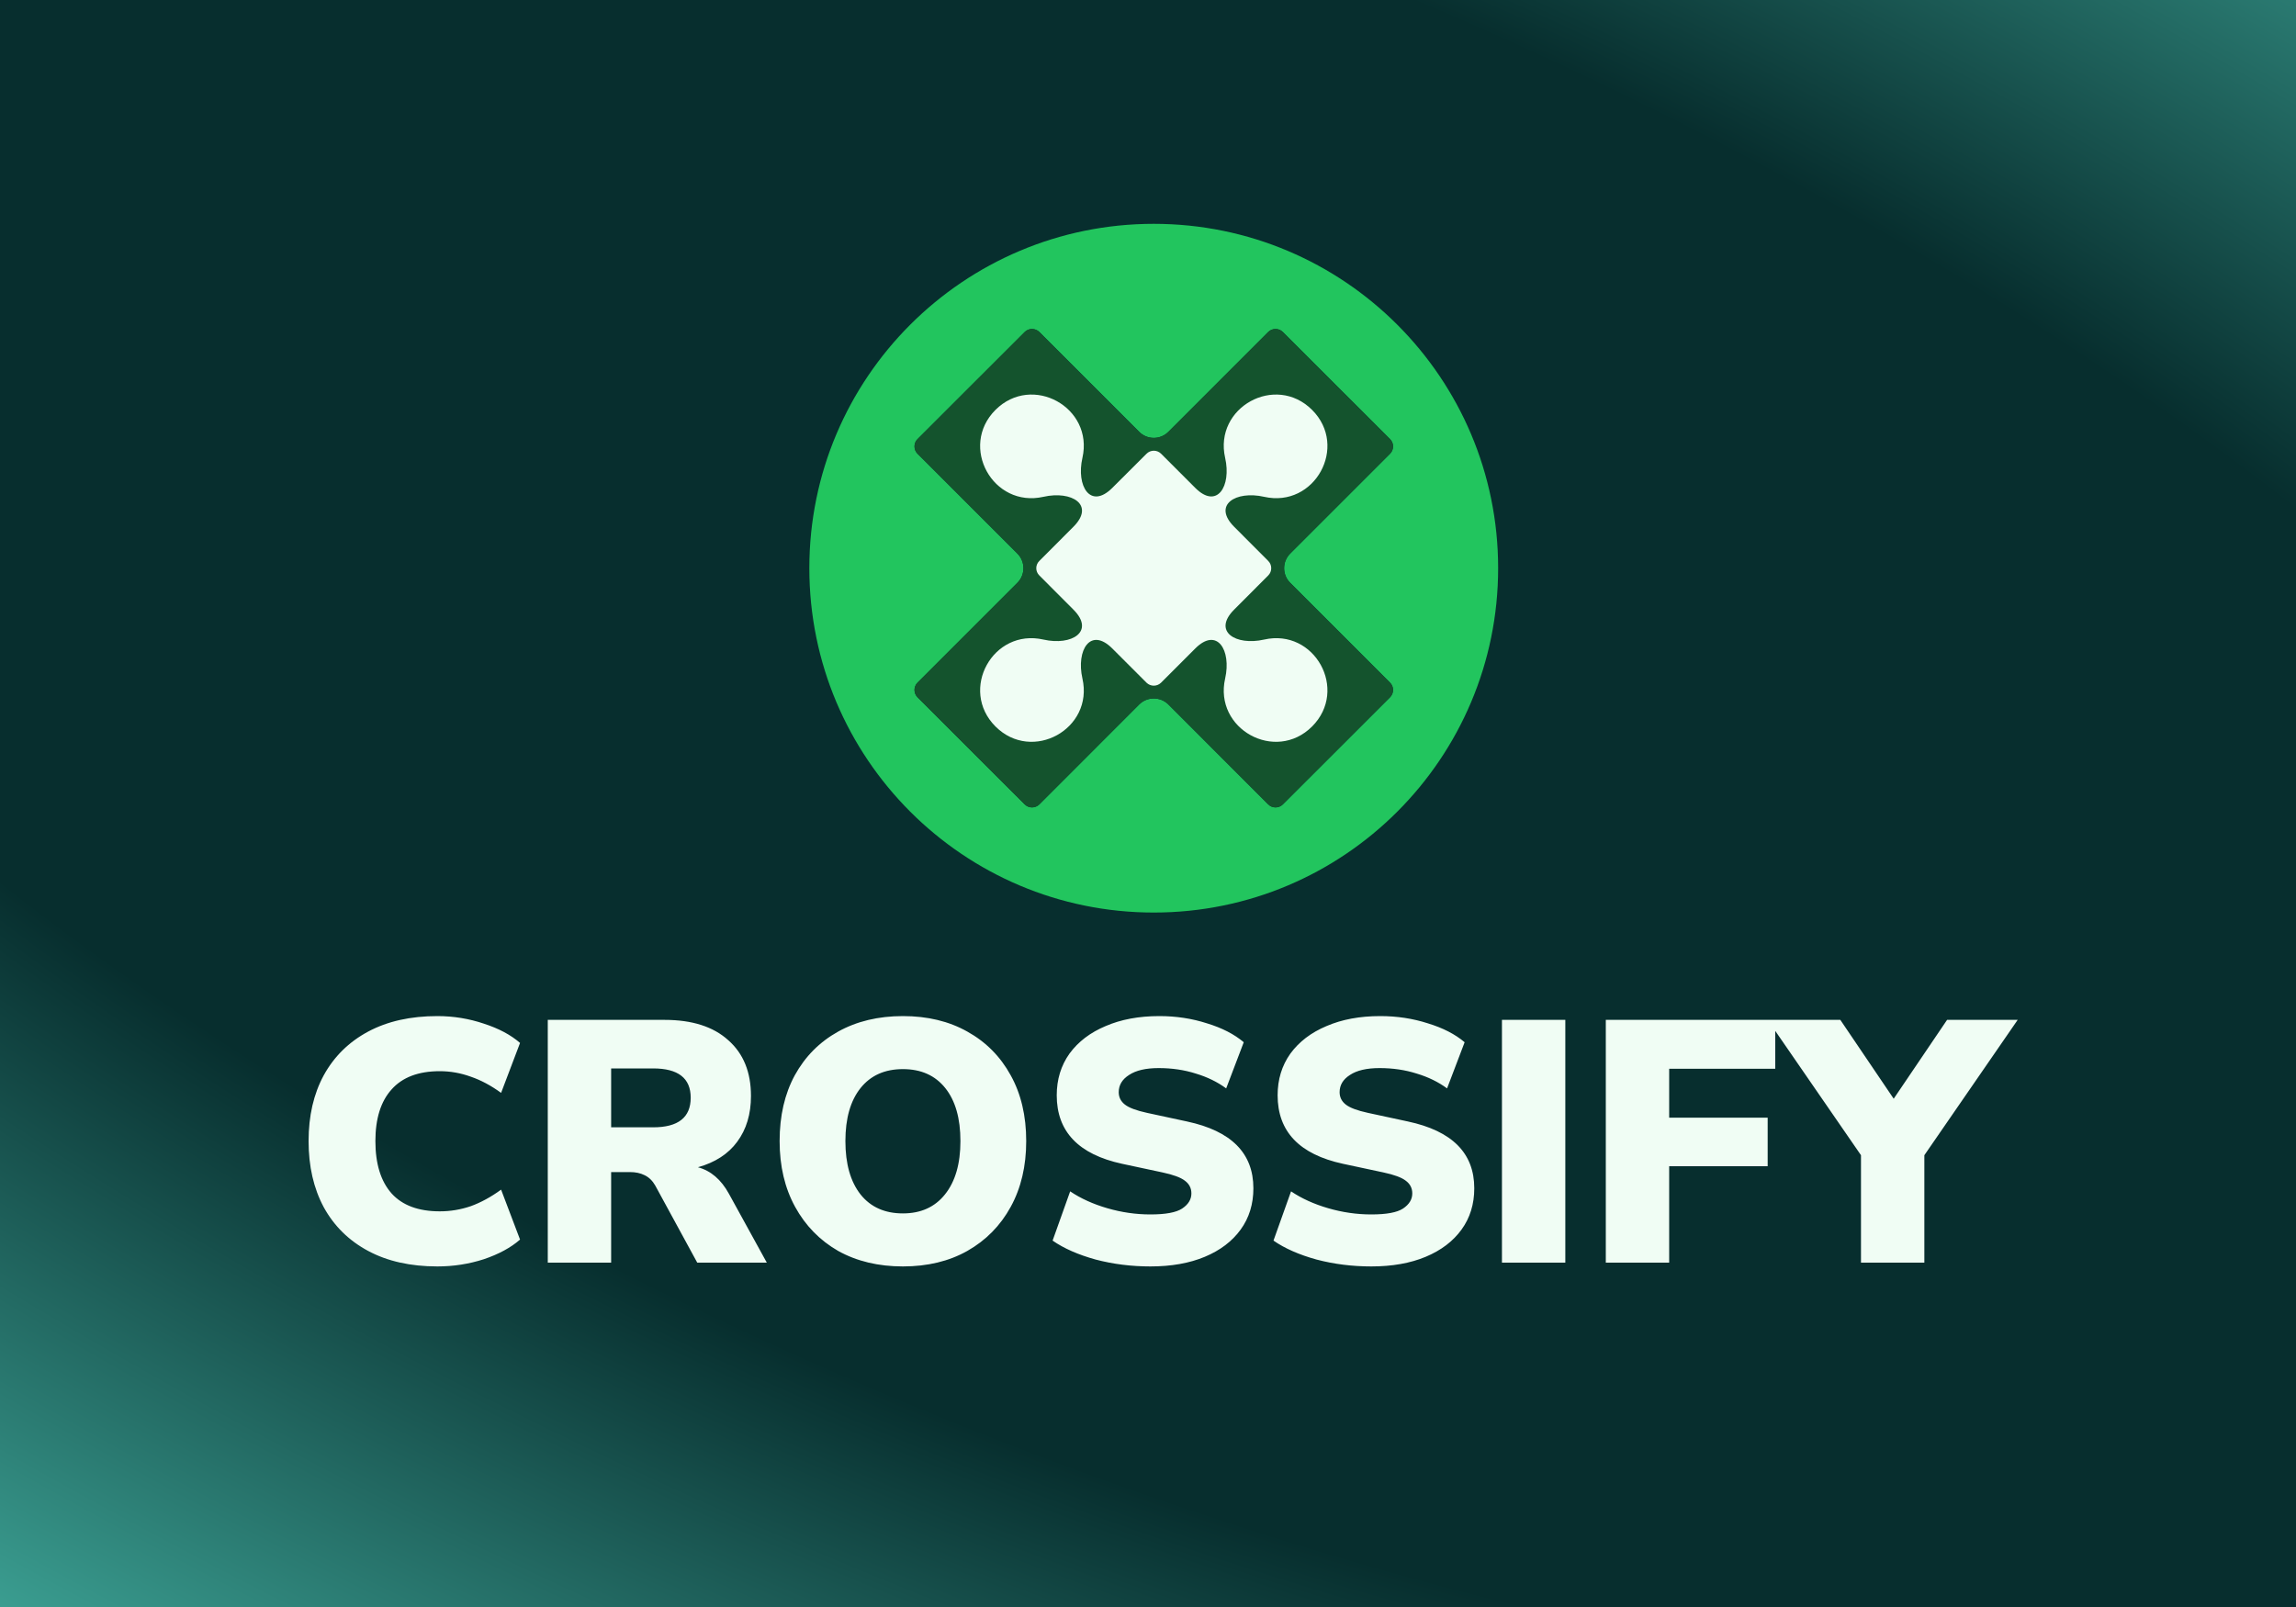
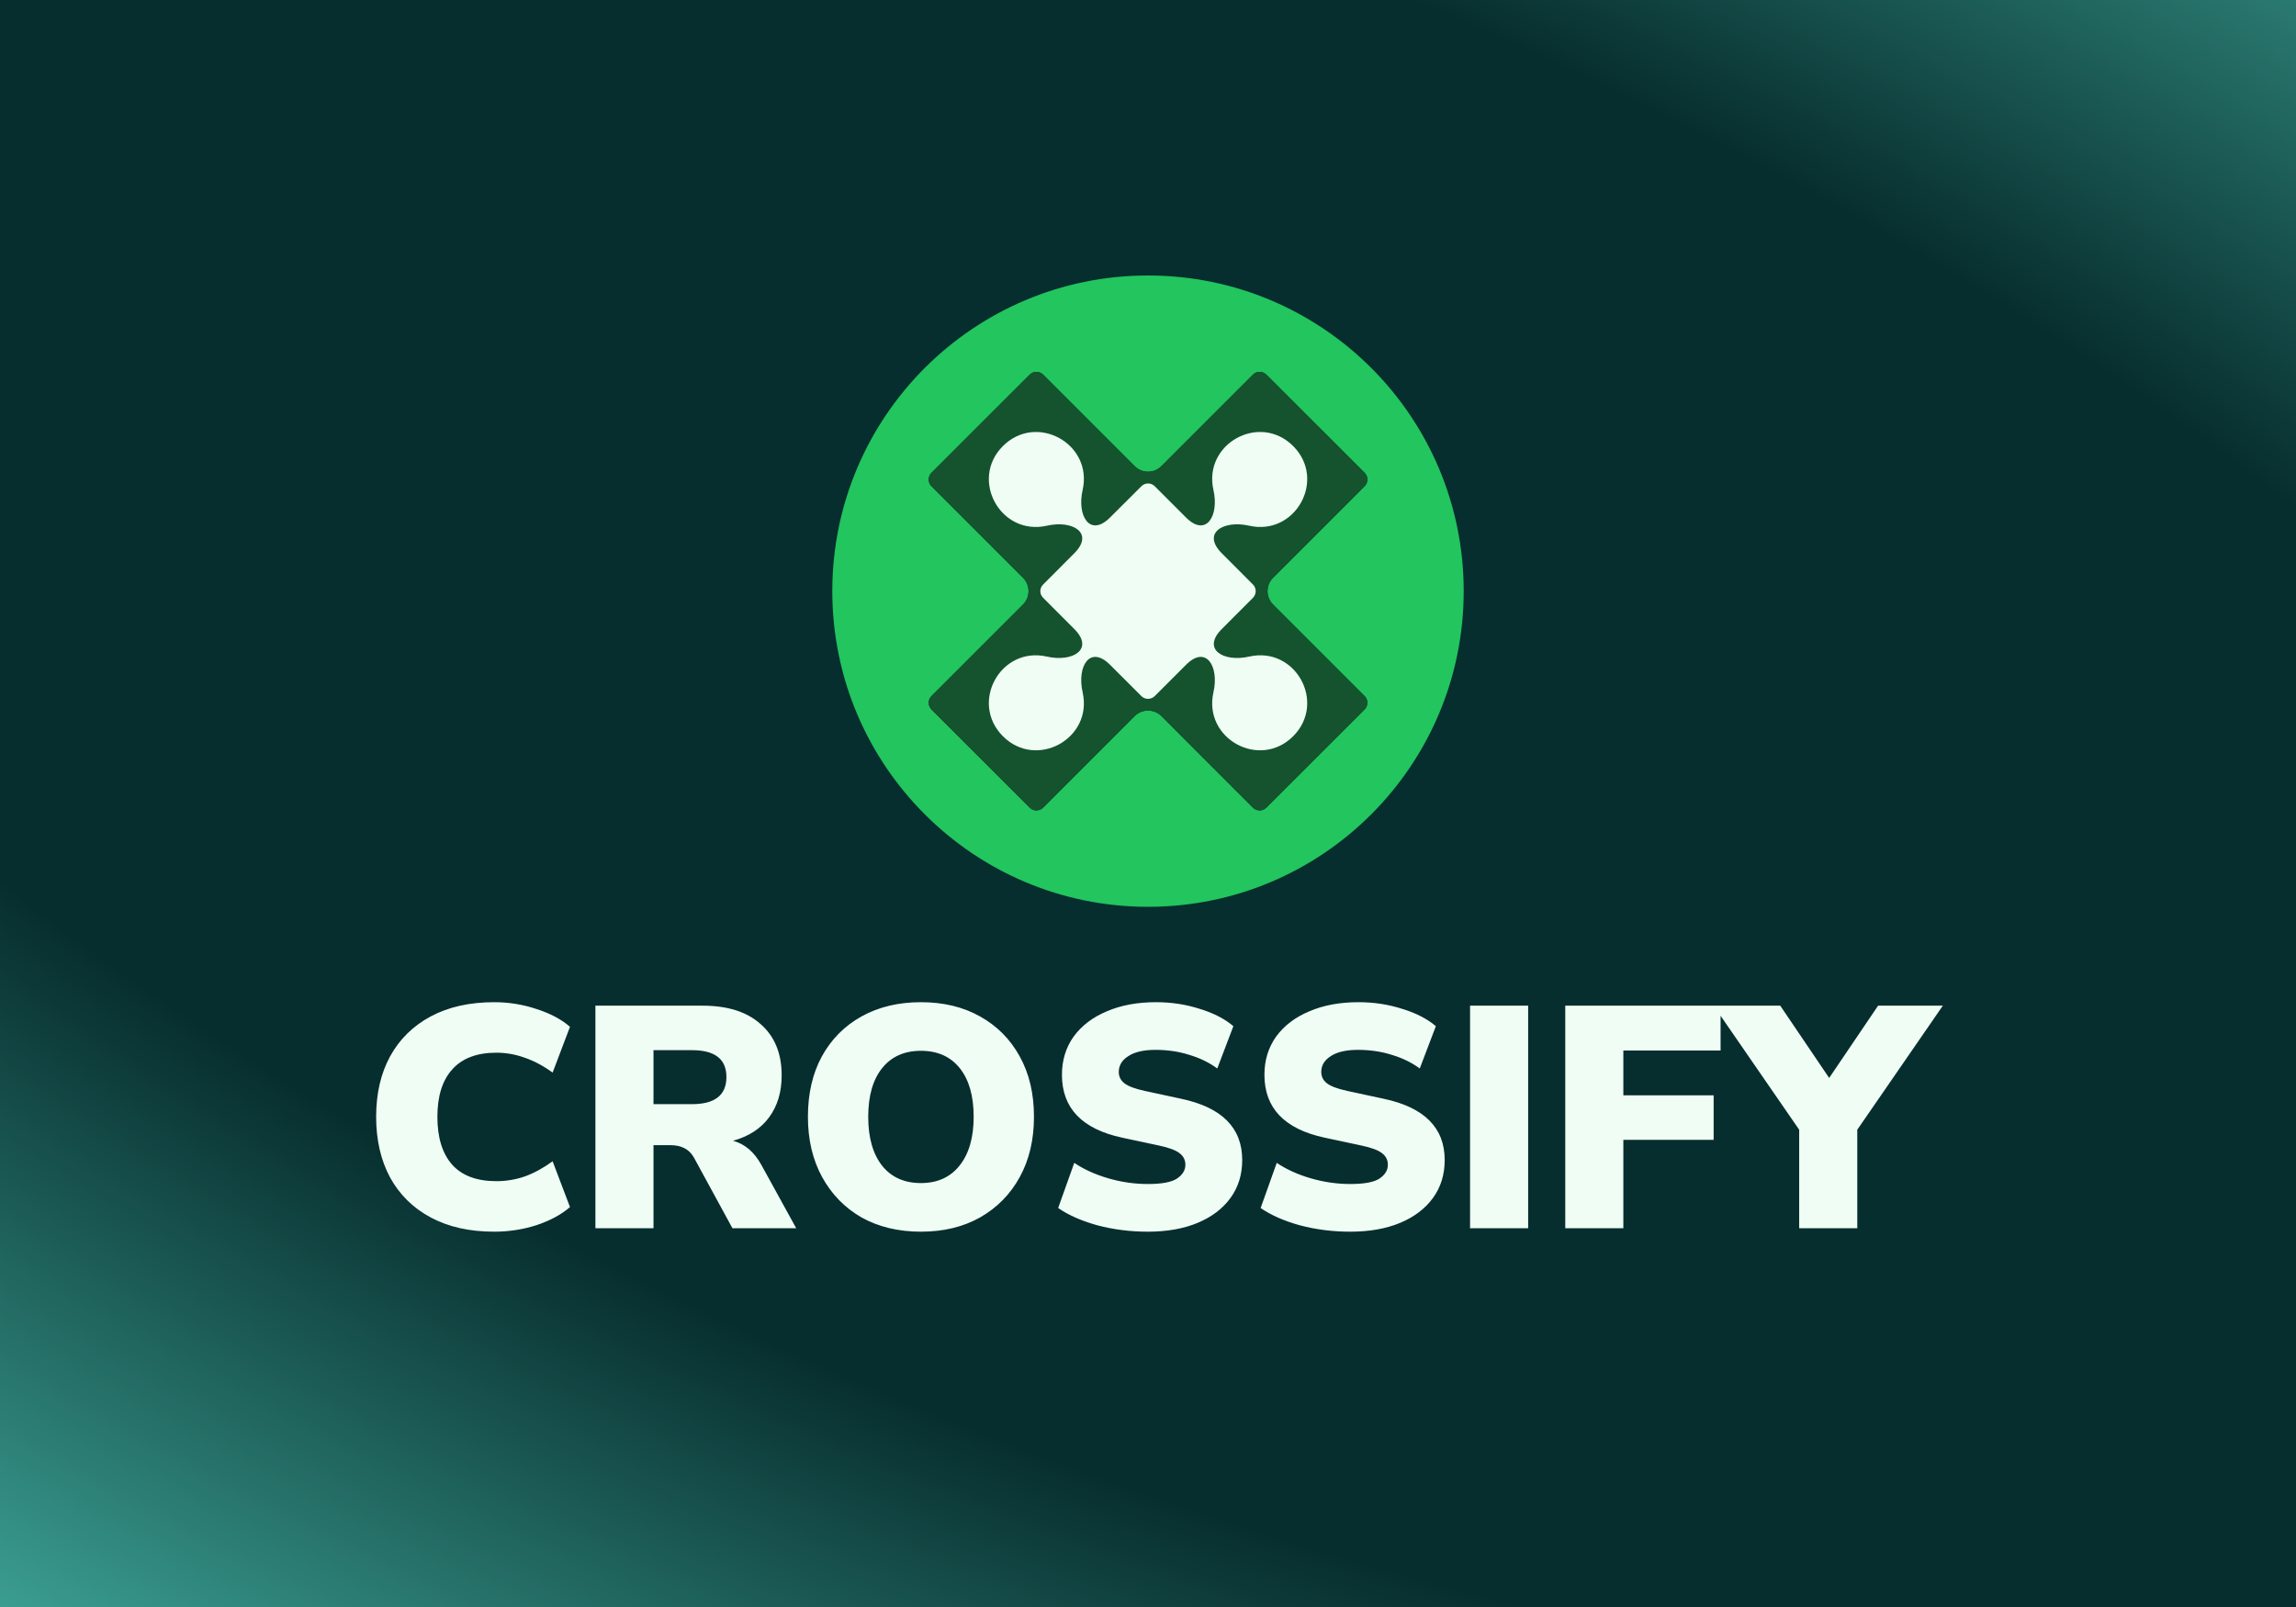
<svg xmlns="http://www.w3.org/2000/svg" width="400" height="280" viewBox="0 0 400 280" fill="none">
  <rect width="400" height="280" fill="url(#paint0_radial_617_976)" />
-   <path d="M76.2 220.66C71.52 220.66 67.5 219.76 64.14 217.96C60.78 216.16 58.2 213.62 56.4 210.34C54.64 207.06 53.76 203.22 53.76 198.82C53.76 194.42 54.64 190.6 56.4 187.36C58.2 184.08 60.78 181.54 64.14 179.74C67.5 177.94 71.52 177.04 76.2 177.04C79 177.04 81.7 177.48 84.3 178.36C86.9 179.2 89 180.32 90.6 181.72L87.3 190.42C85.54 189.14 83.78 188.2 82.02 187.6C80.26 186.96 78.46 186.64 76.62 186.64C72.9 186.64 70.1 187.7 68.22 189.82C66.34 191.9 65.4 194.9 65.4 198.82C65.4 202.78 66.34 205.82 68.22 207.94C70.1 210.02 72.9 211.06 76.62 211.06C78.46 211.06 80.26 210.76 82.02 210.16C83.78 209.52 85.54 208.56 87.3 207.28L90.6 215.98C89 217.38 86.9 218.52 84.3 219.4C81.7 220.24 79 220.66 76.2 220.66ZM95.431 220V177.7H115.771C120.571 177.7 124.271 178.88 126.871 181.24C129.511 183.56 130.831 186.8 130.831 190.96C130.831 194.12 130.031 196.78 128.431 198.94C126.871 201.06 124.591 202.54 121.591 203.38C123.831 203.98 125.631 205.52 126.991 208L133.591 220H121.471L114.151 206.56C113.671 205.72 113.051 205.12 112.291 204.76C111.571 204.4 110.731 204.22 109.771 204.22H106.471V220H95.431ZM106.471 196.42H113.791C118.151 196.42 120.331 194.7 120.331 191.26C120.331 187.86 118.151 186.16 113.791 186.16H106.471V196.42ZM157.302 220.66C153.022 220.66 149.262 219.76 146.022 217.96C142.822 216.12 140.322 213.56 138.522 210.28C136.722 207 135.822 203.18 135.822 198.82C135.822 194.42 136.702 190.6 138.462 187.36C140.262 184.08 142.782 181.54 146.022 179.74C149.262 177.94 153.022 177.04 157.302 177.04C161.582 177.04 165.322 177.94 168.522 179.74C171.762 181.54 174.282 184.08 176.082 187.36C177.882 190.6 178.782 194.42 178.782 198.82C178.782 203.18 177.882 207 176.082 210.28C174.282 213.56 171.762 216.12 168.522 217.96C165.322 219.76 161.582 220.66 157.302 220.66ZM157.302 211.42C160.422 211.42 162.862 210.32 164.622 208.12C166.422 205.88 167.322 202.78 167.322 198.82C167.322 194.86 166.442 191.78 164.682 189.58C162.922 187.38 160.462 186.28 157.302 186.28C154.142 186.28 151.682 187.38 149.922 189.58C148.162 191.78 147.282 194.86 147.282 198.82C147.282 202.78 148.162 205.88 149.922 208.12C151.682 210.32 154.142 211.42 157.302 211.42ZM200.42 220.66C197.1 220.66 193.92 220.26 190.88 219.46C187.84 218.62 185.34 217.52 183.38 216.16L186.44 207.58C188.28 208.82 190.44 209.8 192.92 210.52C195.4 211.24 197.9 211.6 200.42 211.6C203.06 211.6 204.9 211.26 205.94 210.58C207.02 209.86 207.56 208.98 207.56 207.94C207.56 207.02 207.18 206.28 206.42 205.72C205.7 205.16 204.4 204.68 202.52 204.28L195.5 202.78C187.9 201.14 184.1 197.16 184.1 190.84C184.1 188.08 184.84 185.66 186.32 183.58C187.84 181.5 189.94 179.9 192.62 178.78C195.3 177.62 198.42 177.04 201.98 177.04C204.9 177.04 207.66 177.46 210.26 178.3C212.9 179.1 215.04 180.2 216.68 181.6L213.62 189.64C212.1 188.52 210.34 187.66 208.34 187.06C206.34 186.42 204.18 186.1 201.86 186.1C199.62 186.1 197.9 186.5 196.7 187.3C195.5 188.06 194.9 189.06 194.9 190.3C194.9 191.18 195.26 191.9 195.98 192.46C196.7 193.02 197.98 193.5 199.82 193.9L206.78 195.4C214.5 197.04 218.36 200.92 218.36 207.04C218.36 209.8 217.62 212.2 216.14 214.24C214.66 216.28 212.58 217.86 209.9 218.98C207.22 220.1 204.06 220.66 200.42 220.66ZM238.902 220.66C235.582 220.66 232.402 220.26 229.362 219.46C226.322 218.62 223.822 217.52 221.862 216.16L224.922 207.58C226.762 208.82 228.922 209.8 231.402 210.52C233.882 211.24 236.382 211.6 238.902 211.6C241.542 211.6 243.382 211.26 244.422 210.58C245.502 209.86 246.042 208.98 246.042 207.94C246.042 207.02 245.662 206.28 244.902 205.72C244.182 205.16 242.882 204.68 241.002 204.28L233.982 202.78C226.382 201.14 222.582 197.16 222.582 190.84C222.582 188.08 223.322 185.66 224.802 183.58C226.322 181.5 228.422 179.9 231.102 178.78C233.782 177.62 236.902 177.04 240.462 177.04C243.382 177.04 246.142 177.46 248.742 178.3C251.382 179.1 253.522 180.2 255.162 181.6L252.102 189.64C250.582 188.52 248.822 187.66 246.822 187.06C244.822 186.42 242.662 186.1 240.342 186.1C238.102 186.1 236.382 186.5 235.182 187.3C233.982 188.06 233.382 189.06 233.382 190.3C233.382 191.18 233.742 191.9 234.462 192.46C235.182 193.02 236.462 193.5 238.302 193.9L245.262 195.4C252.982 197.04 256.842 200.92 256.842 207.04C256.842 209.8 256.102 212.2 254.622 214.24C253.142 216.28 251.062 217.86 248.382 218.98C245.702 220.1 242.542 220.66 238.902 220.66ZM261.664 220V177.7H272.704V220H261.664ZM279.756 220V177.7H309.276V186.22H290.796V194.74H307.956V203.2H290.796V220H279.756ZM324.213 220V201.28L307.953 177.7H320.613L329.913 191.44L339.213 177.7H351.513L335.253 201.28V220H324.213Z" fill="#F0FDF4" />
-   <path d="M224.766 101.542L242.167 118.943C242.869 119.645 242.869 120.776 242.167 121.492C235.937 127.708 229.722 133.938 223.492 140.153C222.791 140.855 221.644 140.855 220.943 140.153C215.143 134.353 209.357 128.553 203.557 122.752C202.153 121.349 199.862 121.349 198.458 122.752C192.658 128.553 186.857 134.353 181.072 140.153C180.356 140.855 179.224 140.855 178.522 140.153C172.293 133.938 166.077 127.708 159.847 121.492C159.145 120.776 159.145 119.645 159.847 118.943C165.648 113.143 171.448 107.342 177.248 101.542C178.651 100.139 178.651 97.862 177.248 96.458L159.847 79.057C159.145 78.356 159.145 77.21 159.847 76.508C166.077 70.293 172.293 64.063 178.522 57.847C179.224 57.145 180.356 57.145 181.072 57.847C186.857 63.647 192.658 69.448 198.458 75.234C199.862 76.651 202.153 76.651 203.557 75.234C209.357 69.448 215.143 63.647 220.943 57.847C221.644 57.145 222.791 57.145 223.492 57.847C229.722 64.063 235.937 70.293 242.167 76.508C242.869 77.21 242.869 78.356 242.167 79.057C236.367 84.858 230.567 90.658 224.766 96.458C223.364 97.862 223.364 100.139 224.766 101.542ZM201.007 39C167.868 39 141 65.867 141 98.993C141 132.133 167.868 159 201.007 159C234.147 159 261 132.133 261 98.993C261 65.867 234.147 39 201.007 39Z" fill="#22C55E" />
-   <path d="M224.767 101.542C223.364 100.139 223.364 97.862 224.767 96.458C230.567 90.658 236.367 84.858 242.167 79.057C242.87 78.356 242.87 77.21 242.167 76.508C235.937 70.293 229.722 64.063 223.492 57.847C222.791 57.145 221.645 57.145 220.943 57.847C215.143 63.647 209.357 69.448 203.557 75.234C202.153 76.651 199.862 76.651 198.458 75.234C192.658 69.448 186.858 63.647 181.072 57.847C180.356 57.145 179.224 57.145 178.523 57.847C172.293 64.063 166.077 70.293 159.848 76.508C159.145 77.21 159.145 78.356 159.848 79.057L177.248 96.458C178.651 97.862 178.651 100.139 177.248 101.542C171.448 107.342 165.648 113.143 159.848 118.943C159.145 119.645 159.145 120.776 159.848 121.492C166.077 127.708 172.293 133.938 178.523 140.153C179.224 140.855 180.356 140.855 181.072 140.153C186.858 134.353 192.658 128.553 198.458 122.752C199.862 121.349 202.153 121.349 203.557 122.752C209.357 128.553 215.143 134.353 220.943 140.153C221.645 140.855 222.791 140.855 223.492 140.153C229.722 133.938 235.937 127.708 242.167 121.492C242.87 120.776 242.87 119.645 242.167 118.943L224.767 101.542Z" fill="#14532D" />
-   <path d="M228.591 126.576C222.203 132.964 211.448 127.02 213.439 118.227C214.556 113.286 212.035 109.176 208.225 112.999C206.235 114.99 204.258 116.952 202.282 118.943C201.58 119.645 200.435 119.645 199.733 118.943C197.757 116.952 195.78 114.99 193.79 112.999C189.965 109.176 187.459 113.286 188.576 118.227C190.567 127.02 179.811 132.964 173.424 126.576C167.051 120.189 172.98 109.433 181.788 111.438C186.714 112.555 190.811 110.035 187.015 106.225C185.039 104.235 183.048 102.258 181.072 100.268C180.356 99.566 180.356 98.434 181.072 97.733C183.048 95.742 185.024 93.766 187.001 91.789C190.824 87.965 186.714 85.445 181.788 86.562C172.98 88.553 167.051 77.797 173.424 71.424C179.811 65.037 190.567 70.98 188.576 79.773C187.459 84.7 189.965 88.825 193.79 85.001C195.78 83.01 197.757 81.034 199.747 79.057C200.449 78.356 201.58 78.356 202.282 79.057C204.258 81.048 206.235 83.01 208.225 85.001C212.035 88.825 214.556 84.7 213.439 79.773C211.448 70.98 222.203 65.037 228.591 71.424C234.964 77.797 229.035 88.553 220.227 86.562C215.3 85.445 211.19 87.965 215.014 91.789C216.991 93.78 218.966 95.742 220.943 97.733C221.644 98.434 221.644 99.566 220.943 100.268C218.966 102.258 216.991 104.22 215.014 106.211C211.19 110.035 215.3 112.555 220.227 111.438C229.035 109.433 234.964 120.189 228.591 126.576Z" fill="#F0FDF4" />
+   <path d="M86.1 214.605C81.81 214.605 78.125 213.78 75.045 212.13C71.965 210.48 69.6 208.151 67.95 205.145C66.337 202.138 65.53 198.618 65.53 194.585C65.53 190.551 66.337 187.05 67.95 184.08C69.6 181.073 71.965 178.745 75.045 177.095C78.125 175.445 81.81 174.62 86.1 174.62C88.667 174.62 91.142 175.023 93.525 175.83C95.908 176.6 97.833 177.626 99.3 178.91L96.275 186.885C94.662 185.711 93.048 184.85 91.435 184.3C89.822 183.713 88.172 183.42 86.485 183.42C83.075 183.42 80.508 184.391 78.785 186.335C77.062 188.241 76.2 190.991 76.2 194.585C76.2 198.215 77.062 201.001 78.785 202.945C80.508 204.851 83.075 205.805 86.485 205.805C88.172 205.805 89.822 205.53 91.435 204.98C93.048 204.393 94.662 203.513 96.275 202.34L99.3 210.315C97.833 211.598 95.908 212.643 93.525 213.45C91.142 214.22 88.667 214.605 86.1 214.605ZM103.729 214V175.225H122.374C126.774 175.225 130.165 176.306 132.549 178.47C134.969 180.596 136.179 183.566 136.179 187.38C136.179 190.276 135.445 192.715 133.979 194.695C132.549 196.638 130.459 197.995 127.709 198.765C129.762 199.315 131.412 200.726 132.659 203L138.709 214H127.599L120.889 201.68C120.449 200.91 119.88 200.36 119.184 200.03C118.524 199.7 117.754 199.535 116.874 199.535H113.849V214H103.729ZM113.849 192.385H120.559C124.555 192.385 126.554 190.808 126.554 187.655C126.554 184.538 124.555 182.98 120.559 182.98H113.849V192.385ZM160.443 214.605C156.52 214.605 153.073 213.78 150.103 212.13C147.17 210.443 144.878 208.096 143.228 205.09C141.578 202.083 140.753 198.581 140.753 194.585C140.753 190.551 141.56 187.05 143.173 184.08C144.823 181.073 147.133 178.745 150.103 177.095C153.073 175.445 156.52 174.62 160.443 174.62C164.367 174.62 167.795 175.445 170.728 177.095C173.698 178.745 176.008 181.073 177.658 184.08C179.308 187.05 180.133 190.551 180.133 194.585C180.133 198.581 179.308 202.083 177.658 205.09C176.008 208.096 173.698 210.443 170.728 212.13C167.795 213.78 164.367 214.605 160.443 214.605ZM160.443 206.135C163.303 206.135 165.54 205.126 167.153 203.11C168.803 201.056 169.628 198.215 169.628 194.585C169.628 190.955 168.822 188.131 167.208 186.115C165.595 184.098 163.34 183.09 160.443 183.09C157.547 183.09 155.292 184.098 153.678 186.115C152.065 188.131 151.258 190.955 151.258 194.585C151.258 198.215 152.065 201.056 153.678 203.11C155.292 205.126 157.547 206.135 160.443 206.135ZM199.968 214.605C196.925 214.605 194.01 214.238 191.223 213.505C188.437 212.735 186.145 211.726 184.348 210.48L187.153 202.615C188.84 203.751 190.82 204.65 193.093 205.31C195.367 205.97 197.658 206.3 199.968 206.3C202.388 206.3 204.075 205.988 205.028 205.365C206.018 204.705 206.513 203.898 206.513 202.945C206.513 202.101 206.165 201.423 205.468 200.91C204.808 200.396 203.617 199.956 201.893 199.59L195.458 198.215C188.492 196.711 185.008 193.063 185.008 187.27C185.008 184.74 185.687 182.521 187.043 180.615C188.437 178.708 190.362 177.241 192.818 176.215C195.275 175.151 198.135 174.62 201.398 174.62C204.075 174.62 206.605 175.005 208.988 175.775C211.408 176.508 213.37 177.516 214.873 178.8L212.068 186.17C210.675 185.143 209.062 184.355 207.228 183.805C205.395 183.218 203.415 182.925 201.288 182.925C199.235 182.925 197.658 183.291 196.558 184.025C195.458 184.721 194.908 185.638 194.908 186.775C194.908 187.581 195.238 188.241 195.898 188.755C196.558 189.268 197.732 189.708 199.418 190.075L205.798 191.45C212.875 192.953 216.413 196.51 216.413 202.12C216.413 204.65 215.735 206.85 214.378 208.72C213.022 210.59 211.115 212.038 208.658 213.065C206.202 214.091 203.305 214.605 199.968 214.605ZM235.244 214.605C232.2 214.605 229.285 214.238 226.499 213.505C223.712 212.735 221.42 211.726 219.624 210.48L222.429 202.615C224.115 203.751 226.095 204.65 228.369 205.31C230.642 205.97 232.934 206.3 235.244 206.3C237.664 206.3 239.35 205.988 240.304 205.365C241.294 204.705 241.789 203.898 241.789 202.945C241.789 202.101 241.44 201.423 240.744 200.91C240.084 200.396 238.892 199.956 237.169 199.59L230.734 198.215C223.767 196.711 220.284 193.063 220.284 187.27C220.284 184.74 220.962 182.521 222.319 180.615C223.712 178.708 225.637 177.241 228.094 176.215C230.55 175.151 233.41 174.62 236.674 174.62C239.35 174.62 241.88 175.005 244.264 175.775C246.684 176.508 248.645 177.516 250.149 178.8L247.344 186.17C245.95 185.143 244.337 184.355 242.504 183.805C240.67 183.218 238.69 182.925 236.564 182.925C234.51 182.925 232.934 183.291 231.834 184.025C230.734 184.721 230.184 185.638 230.184 186.775C230.184 187.581 230.514 188.241 231.174 188.755C231.834 189.268 233.007 189.708 234.694 190.075L241.074 191.45C248.15 192.953 251.689 196.51 251.689 202.12C251.689 204.65 251.01 206.85 249.654 208.72C248.297 210.59 246.39 212.038 243.934 213.065C241.477 214.091 238.58 214.605 235.244 214.605ZM256.109 214V175.225H266.229V214H256.109ZM272.693 214V175.225H299.753V183.035H282.813V190.845H298.543V198.6H282.813V214H272.693ZM313.446 214V196.84L298.541 175.225H310.146L318.671 187.82L327.196 175.225H338.471L323.566 196.84V214H313.446Z" fill="#F0FDF4" />
+   <path d="M221.786 105.33L237.736 121.281C238.38 121.924 238.38 122.961 237.736 123.618C232.026 129.315 226.328 135.026 220.618 140.723C219.975 141.367 218.924 141.367 218.281 140.723C212.964 135.407 207.66 130.09 202.343 124.773C201.057 123.486 198.956 123.486 197.67 124.773C192.353 130.09 187.036 135.407 181.732 140.723C181.076 141.367 180.039 141.367 179.396 140.723C173.685 135.026 167.987 129.315 162.277 123.618C161.633 122.961 161.633 121.924 162.277 121.281C167.594 115.964 172.911 110.647 178.227 105.33C179.513 104.044 179.513 101.956 178.227 100.67L162.277 84.719C161.633 84.076 161.633 83.026 162.277 82.382C167.987 76.685 173.685 70.974 179.396 65.276C180.039 64.633 181.076 64.633 181.732 65.276C187.036 70.593 192.353 75.91 197.67 81.214C198.956 82.514 201.057 82.514 202.343 81.214C207.66 75.91 212.964 70.593 218.281 65.276C218.924 64.633 219.975 64.633 220.618 65.276C226.328 70.974 232.026 76.685 237.736 82.382C238.38 83.026 238.38 84.076 237.736 84.719C232.419 90.036 227.103 95.353 221.786 100.67C220.5 101.956 220.5 104.044 221.786 105.33ZM200.007 48C169.629 48 145 72.628 145 102.993C145 133.372 169.629 158 200.007 158C230.385 158 255 133.372 255 102.993C255 72.628 230.385 48 200.007 48Z" fill="#22C55E" />
+   <path d="M221.786 105.33C220.5 104.044 220.5 101.956 221.786 100.67C227.103 95.353 232.42 90.036 237.737 84.719C238.38 84.076 238.38 83.026 237.737 82.382C232.026 76.685 226.328 70.974 220.618 65.276C219.975 64.633 218.924 64.633 218.281 65.276C212.964 70.593 207.661 75.91 202.344 81.214C201.057 82.514 198.956 82.514 197.67 81.214C192.353 75.91 187.036 70.593 181.733 65.276C181.076 64.633 180.039 64.633 179.396 65.276C173.685 70.974 167.988 76.685 162.277 82.382C161.633 83.026 161.633 84.076 162.277 84.719L178.228 100.67C179.514 101.956 179.514 104.044 178.228 105.33C172.911 110.647 167.594 115.964 162.277 121.281C161.633 121.924 161.633 122.961 162.277 123.618C167.988 129.315 173.685 135.026 179.396 140.723C180.039 141.367 181.076 141.367 181.733 140.723C187.036 135.407 192.353 130.09 197.67 124.773C198.956 123.486 201.057 123.486 202.344 124.773C207.661 130.09 212.964 135.407 218.281 140.723C218.924 141.367 219.975 141.367 220.618 140.723C226.328 135.026 232.026 129.315 237.737 123.618C238.38 122.961 238.38 121.924 237.737 121.281L221.786 105.33Z" fill="#14532D" />
+   <path d="M225.292 128.278C219.436 134.133 209.577 128.685 211.402 120.624C212.426 116.095 210.115 112.328 206.623 115.833C204.798 117.658 202.987 119.456 201.175 121.281C200.532 121.924 199.482 121.924 198.839 121.281C197.027 119.456 195.215 117.658 193.39 115.833C189.885 112.328 187.587 116.095 188.611 120.624C190.437 128.685 180.577 134.133 174.722 128.278C168.88 122.423 174.315 112.564 182.389 114.402C186.905 115.426 190.66 113.115 187.181 109.623C185.369 107.798 183.544 105.987 181.733 104.162C181.076 103.519 181.076 102.482 181.733 101.838C183.544 100.013 185.355 98.202 187.167 96.39C190.672 92.885 186.905 90.574 182.389 91.598C174.315 93.423 168.88 83.564 174.722 77.722C180.577 71.867 190.437 77.315 188.611 85.376C187.587 89.892 189.885 93.673 193.39 90.167C195.215 88.343 197.027 86.531 198.851 84.719C199.495 84.076 200.532 84.076 201.175 84.719C202.987 86.544 204.798 88.343 206.623 90.167C210.115 93.673 212.426 89.892 211.402 85.376C209.577 77.315 219.436 71.867 225.292 77.722C231.134 83.564 225.698 93.423 217.624 91.598C213.109 90.574 209.341 92.885 212.846 96.39C214.658 98.215 216.469 100.013 218.281 101.838C218.924 102.482 218.924 103.519 218.281 104.162C216.469 105.987 214.658 107.785 212.846 109.61C209.341 113.115 213.109 115.426 217.624 114.402C225.698 112.564 231.134 122.423 225.292 128.278Z" fill="#F0FDF4" />
  <defs>
    <radialGradient id="paint0_radial_617_976" cx="0" cy="0" r="1" gradientUnits="userSpaceOnUse" gradientTransform="translate(200 121.322) rotate(24.0257) scale(745.87 298.523)">
      <stop offset="0.431" stop-color="#072E2E" />
      <stop offset="1" stop-color="#5EEAD4" />
    </radialGradient>
  </defs>
</svg>
